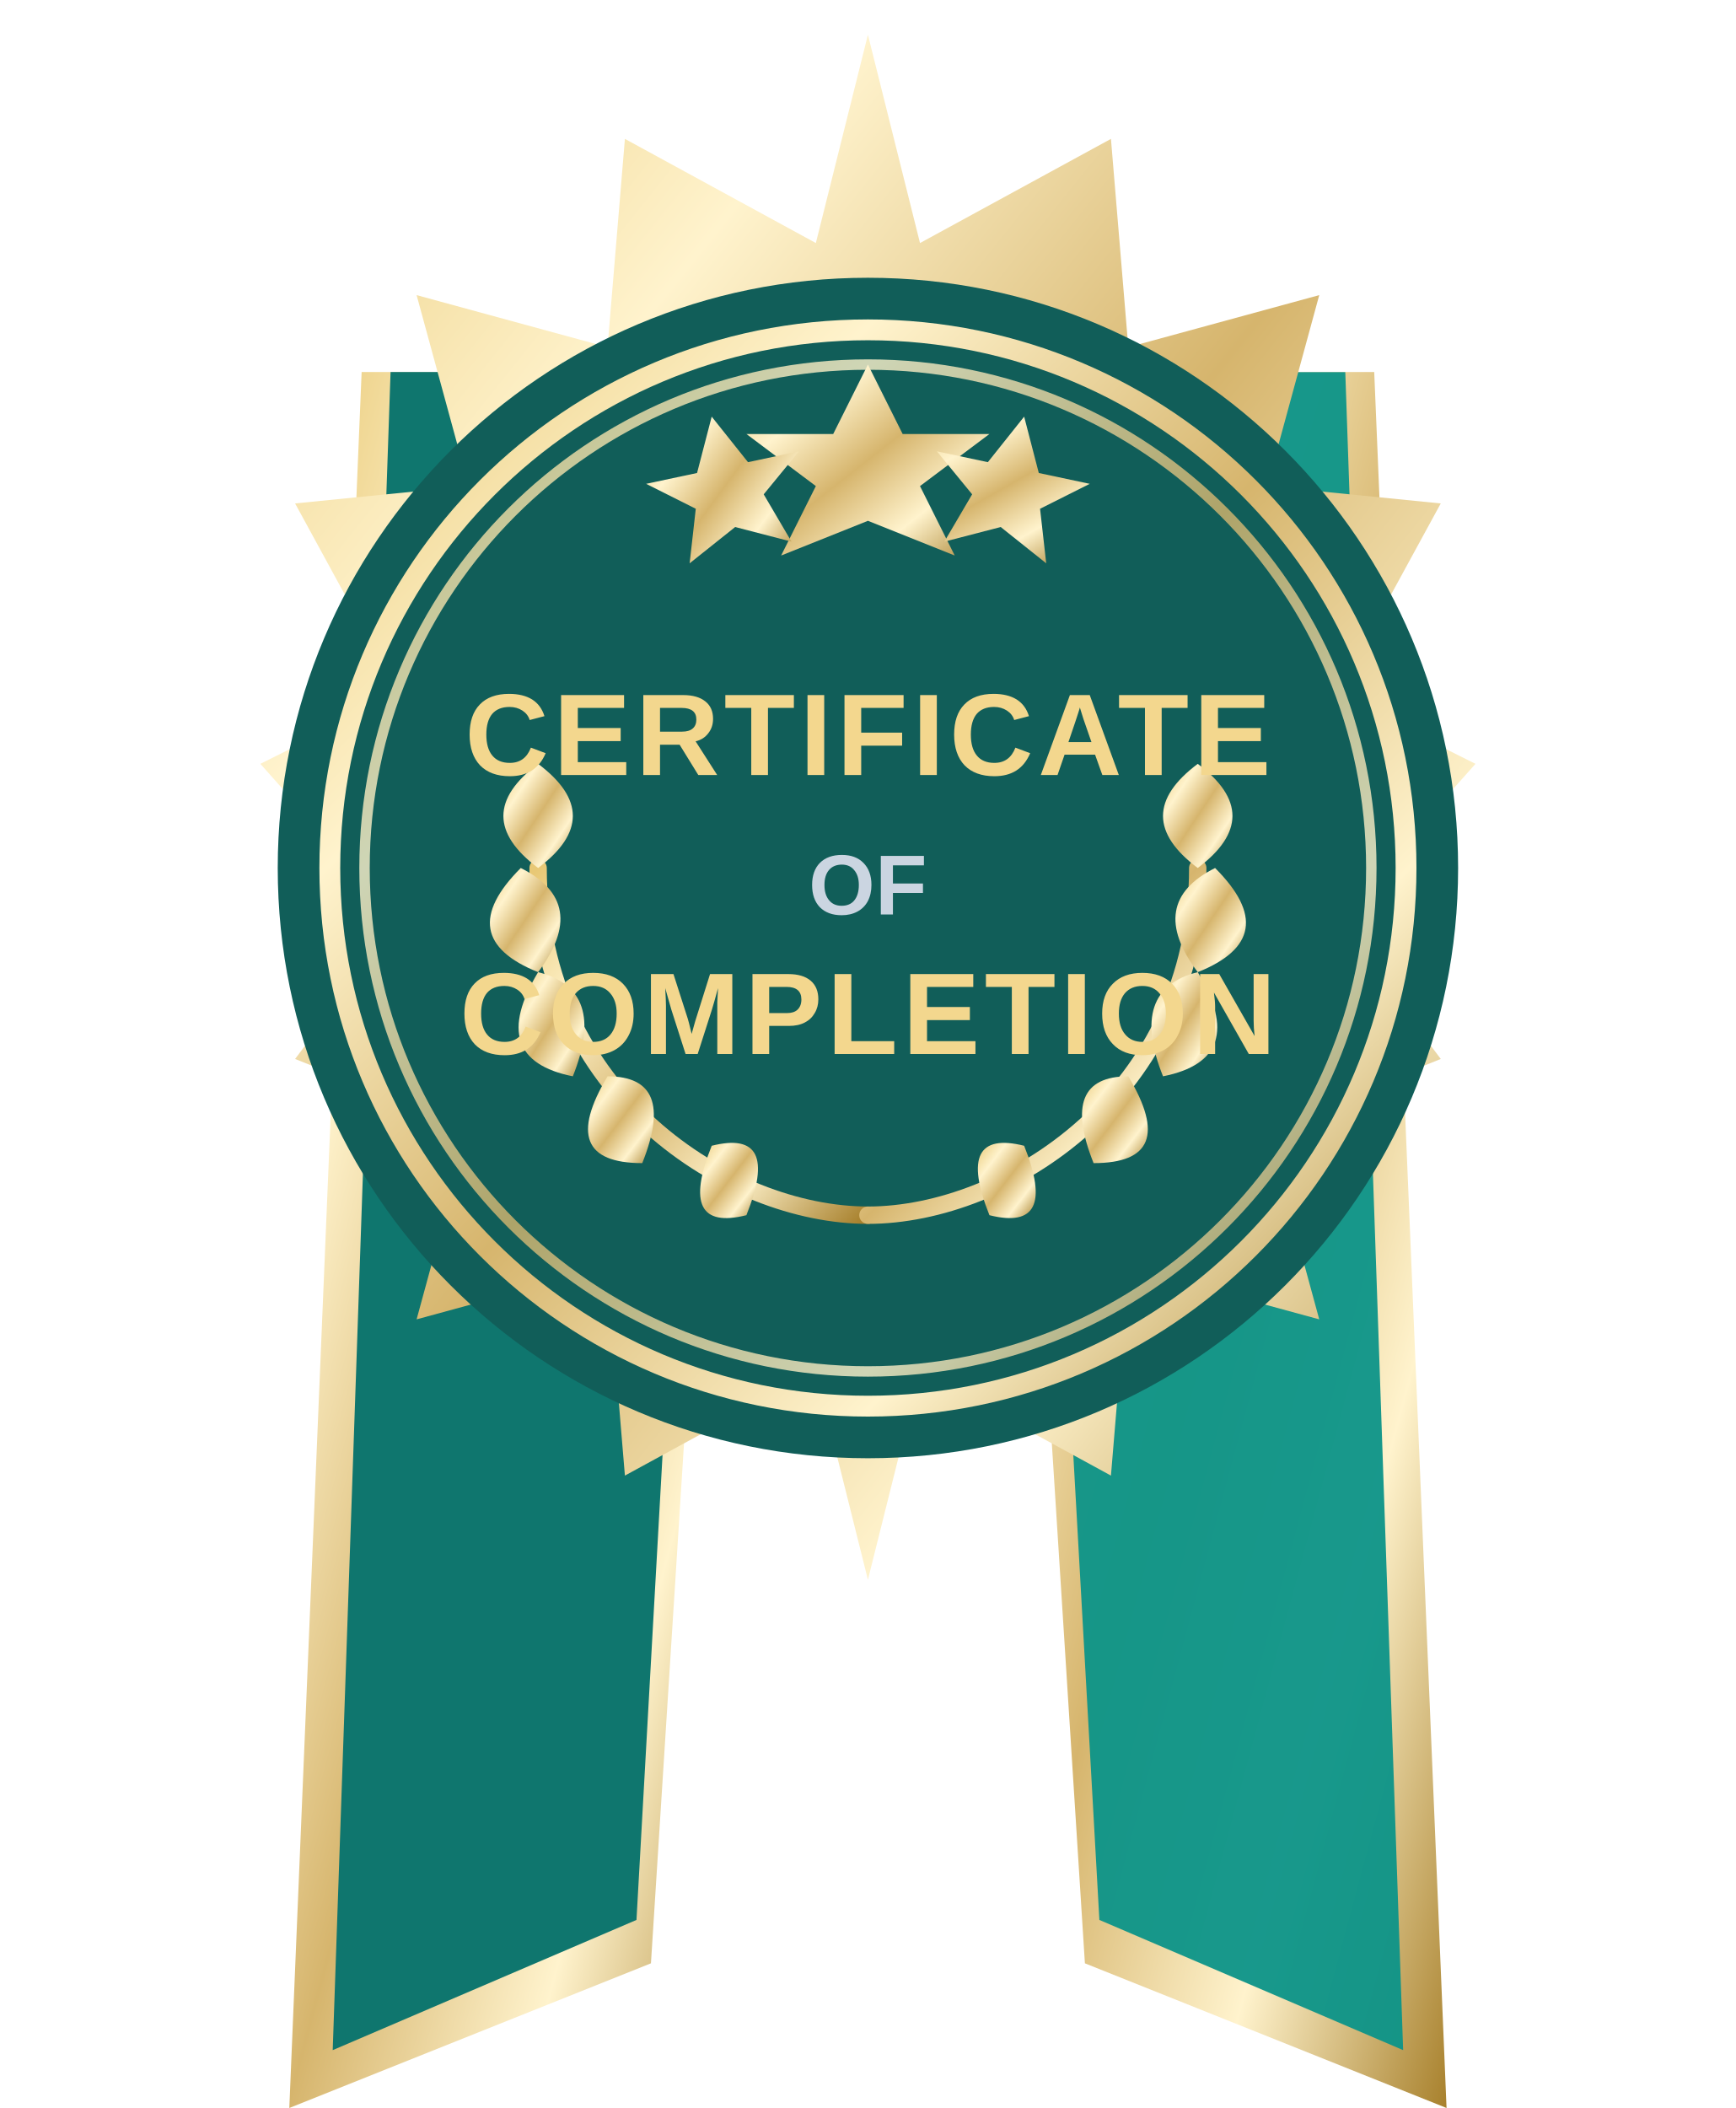
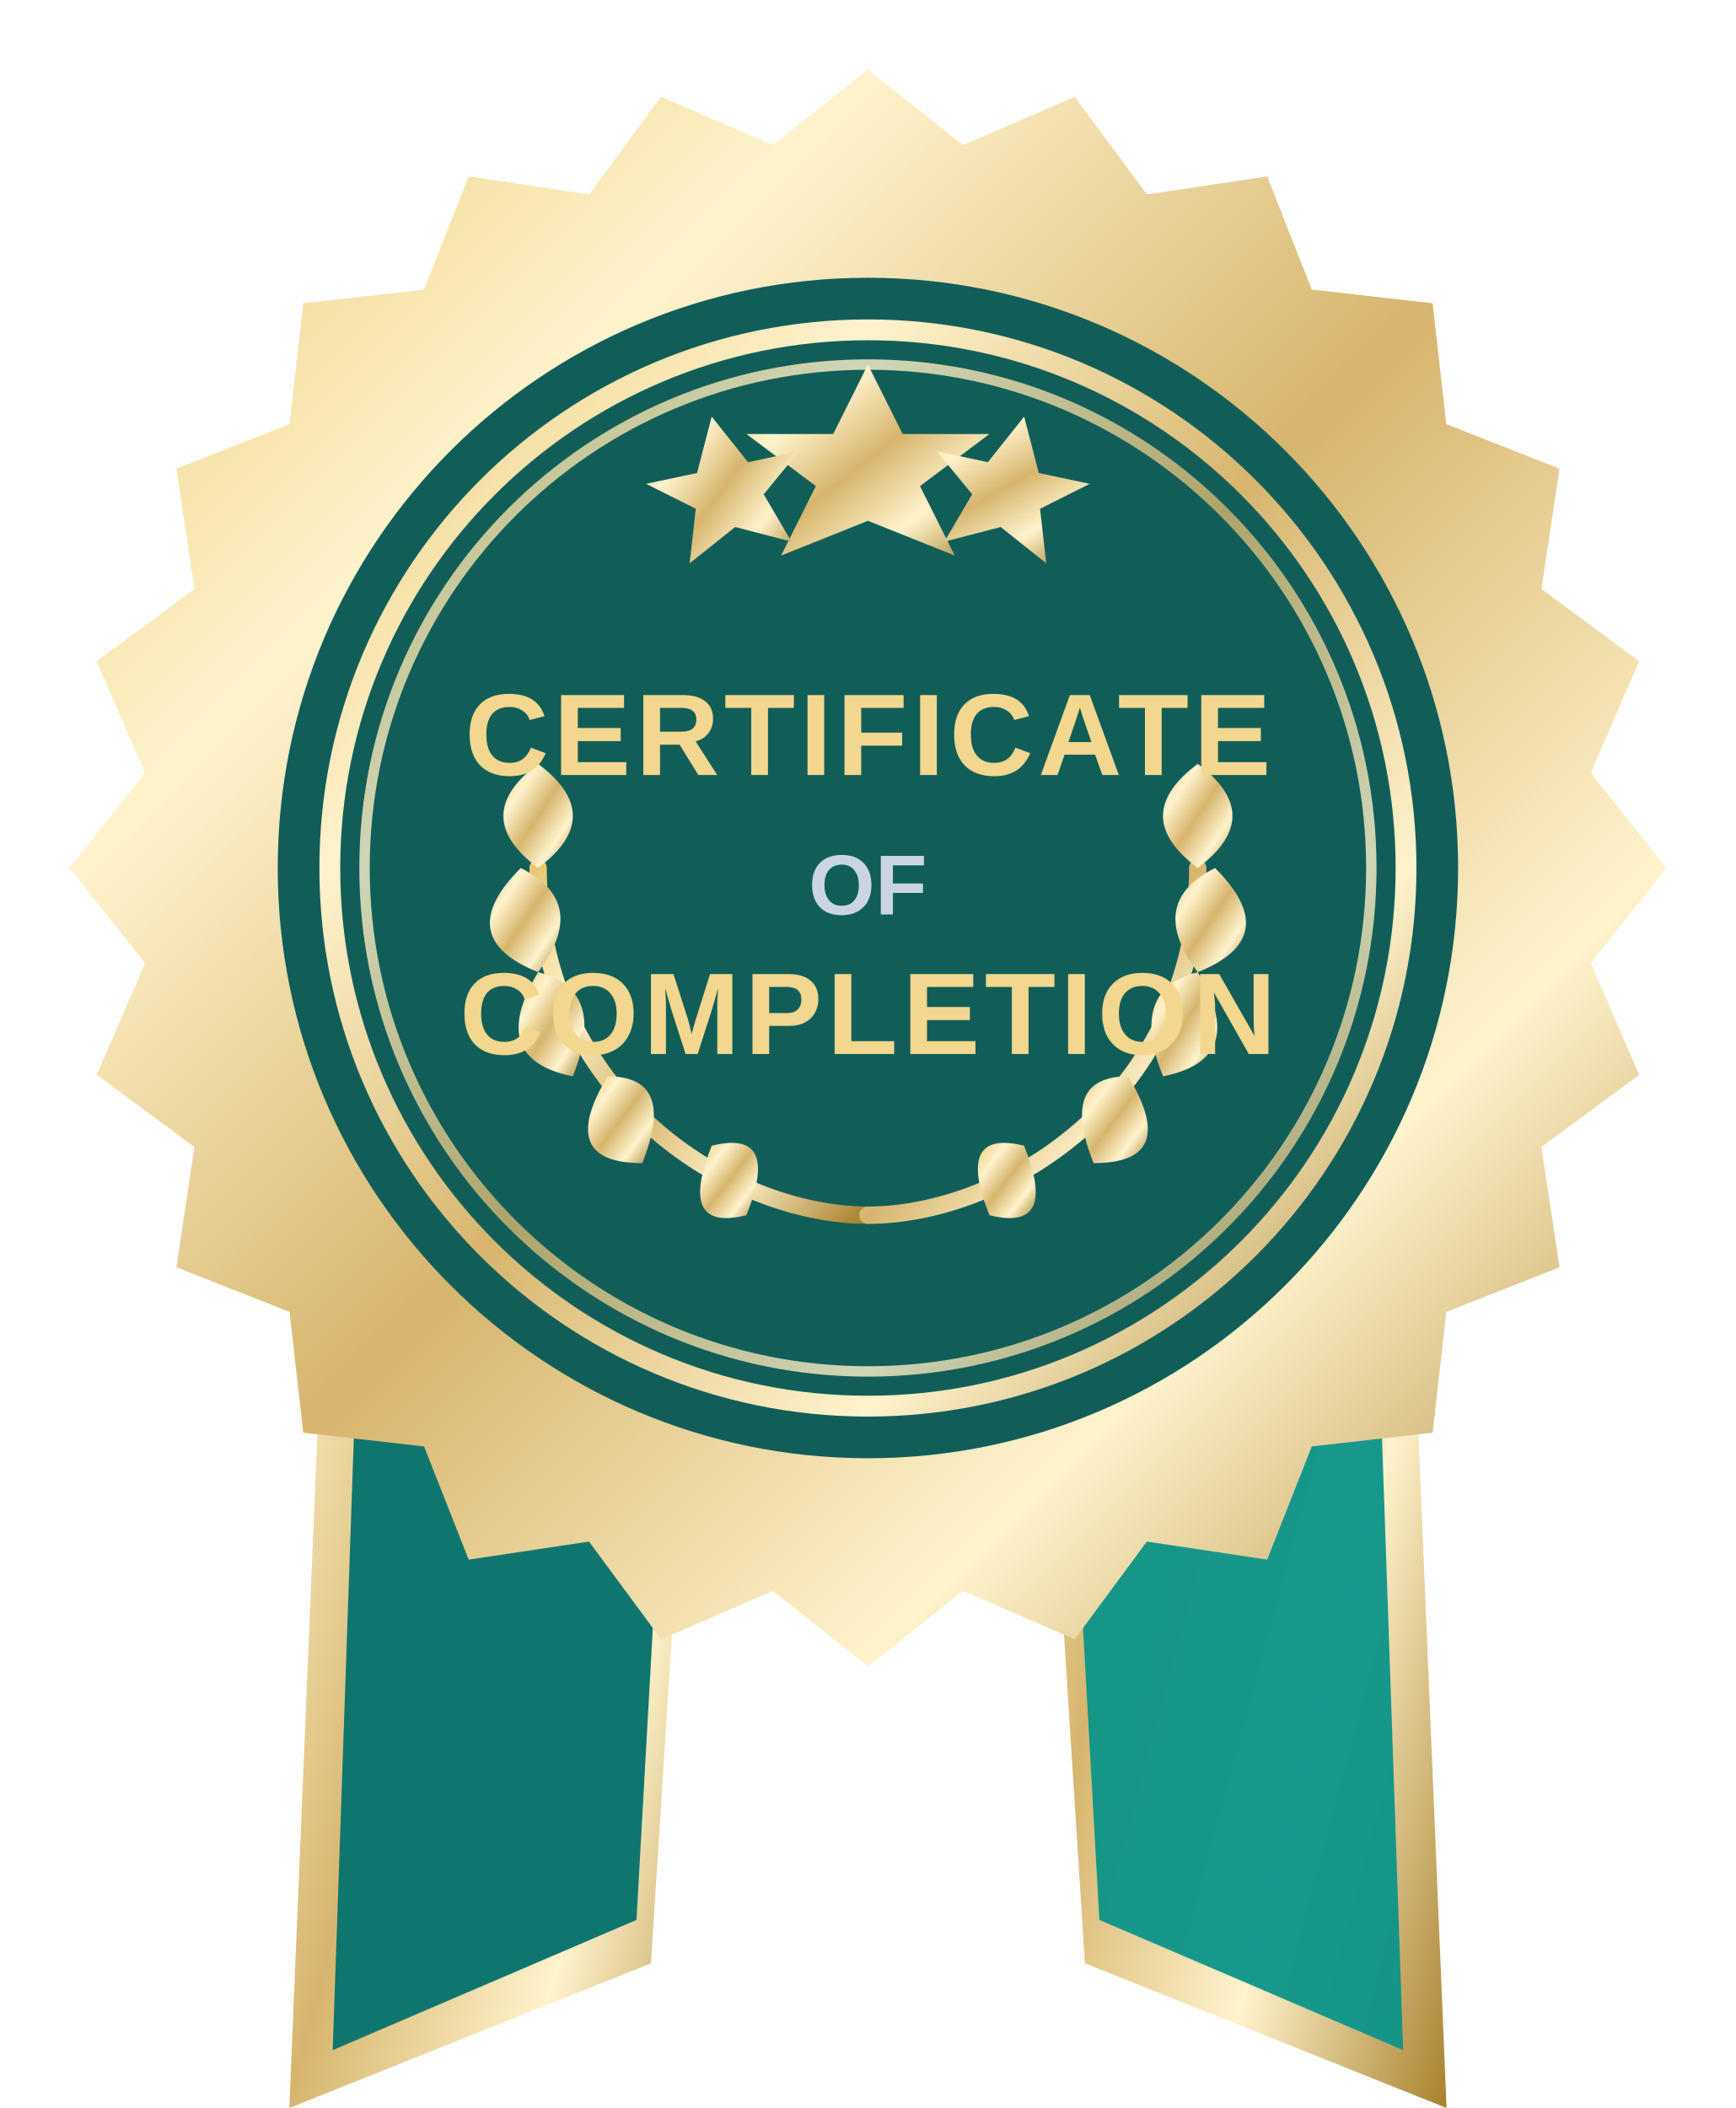
<svg xmlns="http://www.w3.org/2000/svg" width="112" height="136" viewBox="0 0 112 136">
  <defs>
    <linearGradient id="gold" x1="0%" y1="0%" x2="100%" y2="100%">
      <stop offset="0%" stop-color="#E8C875" />
      <stop offset="25%" stop-color="#FFF3CD" />
      <stop offset="50%" stop-color="#D6B56D" />
      <stop offset="75%" stop-color="#FFF3CD" />
      <stop offset="100%" stop-color="#A8812D" />
    </linearGradient>
    <linearGradient id="burgundy" x1="0%" y1="0%" x2="100%" y2="100%">
      <stop offset="0%" stop-color="#43080F" />
      <stop offset="50%" stop-color="#250205" />
      <stop offset="100%" stop-color="#120001" />
    </linearGradient>
  </defs>
  <svg x="8" y="24" width="96" height="112" viewBox="0 0 100 120">
    <polygon points="15,0 42,0 35,110 10,120 15,0" fill="url(#gold)" />
    <polygon points="17,0 40,0 34,107 13,116 17,0" fill="#0F766E" />
    <polygon points="58,0 85,0 90,120 65,110 58,0" fill="url(#gold)" />
    <polygon points="60,0 83,0 87,116 66,107 60,0" fill="#0D9488" opacity=".95" />
  </svg>
  <svg x="0" y="0" width="112" height="112" viewBox="0 0 100 100">
-     <path d="M50 2 L53 14 L64 8 L65 20 L76 17 L73 28 L83 29 L77 40 L85 44 L77 53 L83 61 L73 65 L76 76 L65 73 L64 85 L53 79 L50 91 L47 79 L36 85 L35 73 L24 76 L27 65 L17 61 L23 53 L15 44 L23 40 L17 29 L27 28 L24 17 L35 20 L36 8 L47 14 Z" fill="url(#gold)" />
+     <polygon points="50.00,4.00 55.48,8.36 61.91,5.57 66.07,11.20 73.00,10.16 75.57,16.68 82.53,17.47 83.32,24.43 89.84,27.00 88.80,33.93 94.43,38.09 91.64,44.52 96.00,50.00 91.64,55.48 94.43,61.91 88.80,66.07 89.84,73.00 83.32,75.57 82.53,82.53 75.57,83.32 73.00,89.84 66.07,88.80 61.91,94.43 55.48,91.64 50.00,96.00 44.52,91.64 38.09,94.43 33.93,88.80 27.00,89.84 24.43,83.32 17.47,82.53 16.68,75.57 10.16,73.00 11.20,66.07 5.57,61.91 8.36,55.48 4.00,50.00 8.36,44.52 5.57,38.09 11.20,33.93 10.16,27.00 16.68,24.43 17.47,17.47 24.43,16.68 27.00,10.16 33.93,11.20 38.09,5.57 44.52,8.36" fill="url(#gold)" />
    <circle cx="50" cy="50" r="34" fill="#115E59" />
    <circle cx="50" cy="50" r="31" fill="none" stroke="url(#gold)" stroke-width="1.2" />
    <circle cx="50" cy="50" r="29" fill="none" stroke="url(#gold)" stroke-width="0.6" opacity="0.8" />
    <path d="M 31,50 C 31,63 42,70 50,70" fill="none" stroke="url(#gold)" stroke-width="1" stroke-linecap="round" />
    <path d="M 31,50 Q 27,47 31,44 Q 35,47 31,50 Z" fill="url(#gold)" />
    <path d="M 31,56 Q 26,54 30,50 Q 34,52 31,56 Z" fill="url(#gold)" />
    <path d="M 33,62 Q 28,61 31,56 Q 35,57 33,62 Z" fill="url(#gold)" />
    <path d="M 37,67 Q 32,67 35,62 Q 39,62 37,67 Z" fill="url(#gold)" />
    <path d="M 43,70 Q 39,71 41,66 Q 45,65 43,70 Z" fill="url(#gold)" />
    <path d="M 69,50 C 69,63 58,70 50,70" fill="none" stroke="url(#gold)" stroke-width="1" stroke-linecap="round" />
    <path d="M 69,50 Q 73,47 69,44 Q 65,47 69,50 Z" fill="url(#gold)" />
    <path d="M 69,56 Q 74,54 70,50 Q 66,52 69,56 Z" fill="url(#gold)" />
    <path d="M 67,62 Q 72,61 69,56 Q 65,57 67,62 Z" fill="url(#gold)" />
    <path d="M 63,67 Q 68,67 65,62 Q 61,62 63,67 Z" fill="url(#gold)" />
    <path d="M 57,70 Q 61,71 59,66 Q 55,65 57,70 Z" fill="url(#gold)" />
    <polygon points="50,21 52,25 57,25 53,28 55,32 50,30 45,32 47,28 43,25 48,25" fill="url(#gold)" />
    <polygon points="41,24 42.5,27 45.5,27 43,29 44,32 41,30.5 38,32 39,29 36.5,27 39.5,27" fill="url(#gold)" transform="rotate(-12 41 24)" />
    <polygon points="59,24 60.5,27 63.5,27 61,29 62,32 59,30.5 56,32 57,29 54.5,27 57.5,27" fill="url(#gold)" transform="rotate(12 59 24)" />
  </svg>
  <g text-anchor="middle" font-family="Arial,Helvetica,sans-serif" font-weight="900">
    <text x="56" y="50" font-size="7.5" fill="#F3D78E" letter-spacing=".3">CERTIFICATE</text>
    <text x="56" y="59" font-size="5.5" fill="#CBD5E1">OF</text>
    <text x="56" y="68" font-size="7.5" fill="#F3D78E" letter-spacing=".3">COMPLETION</text>
  </g>
</svg>
